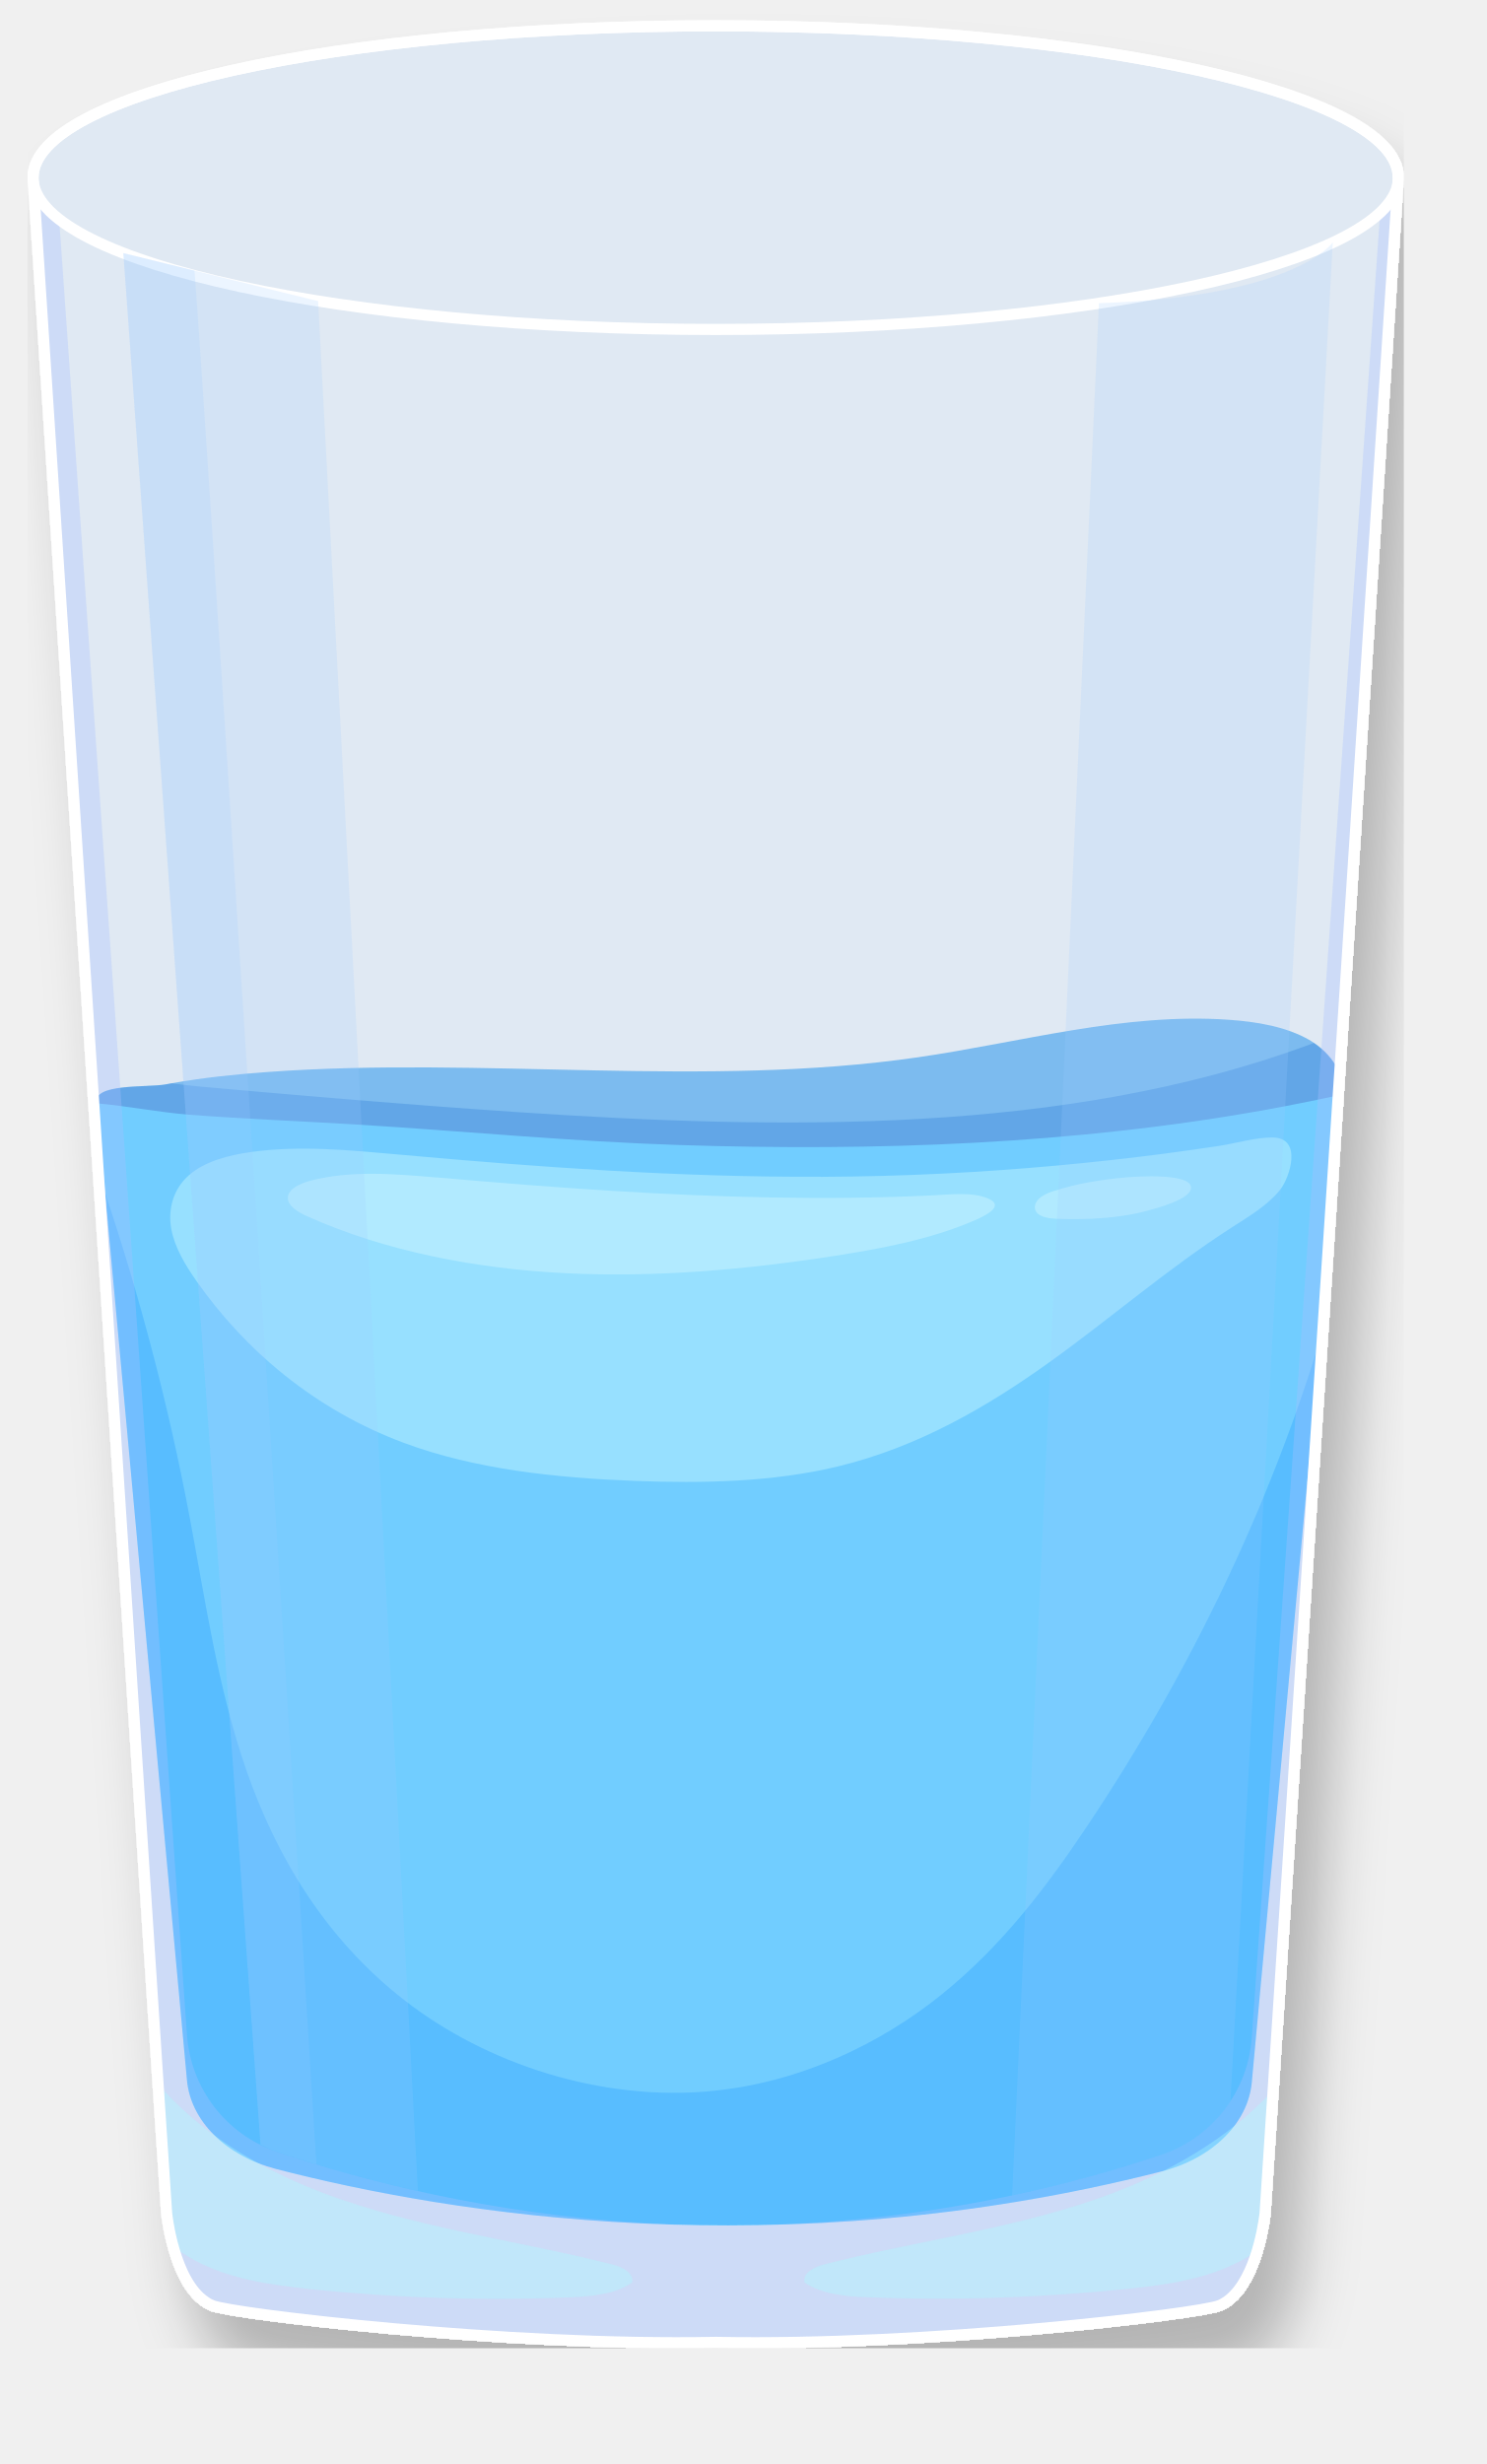
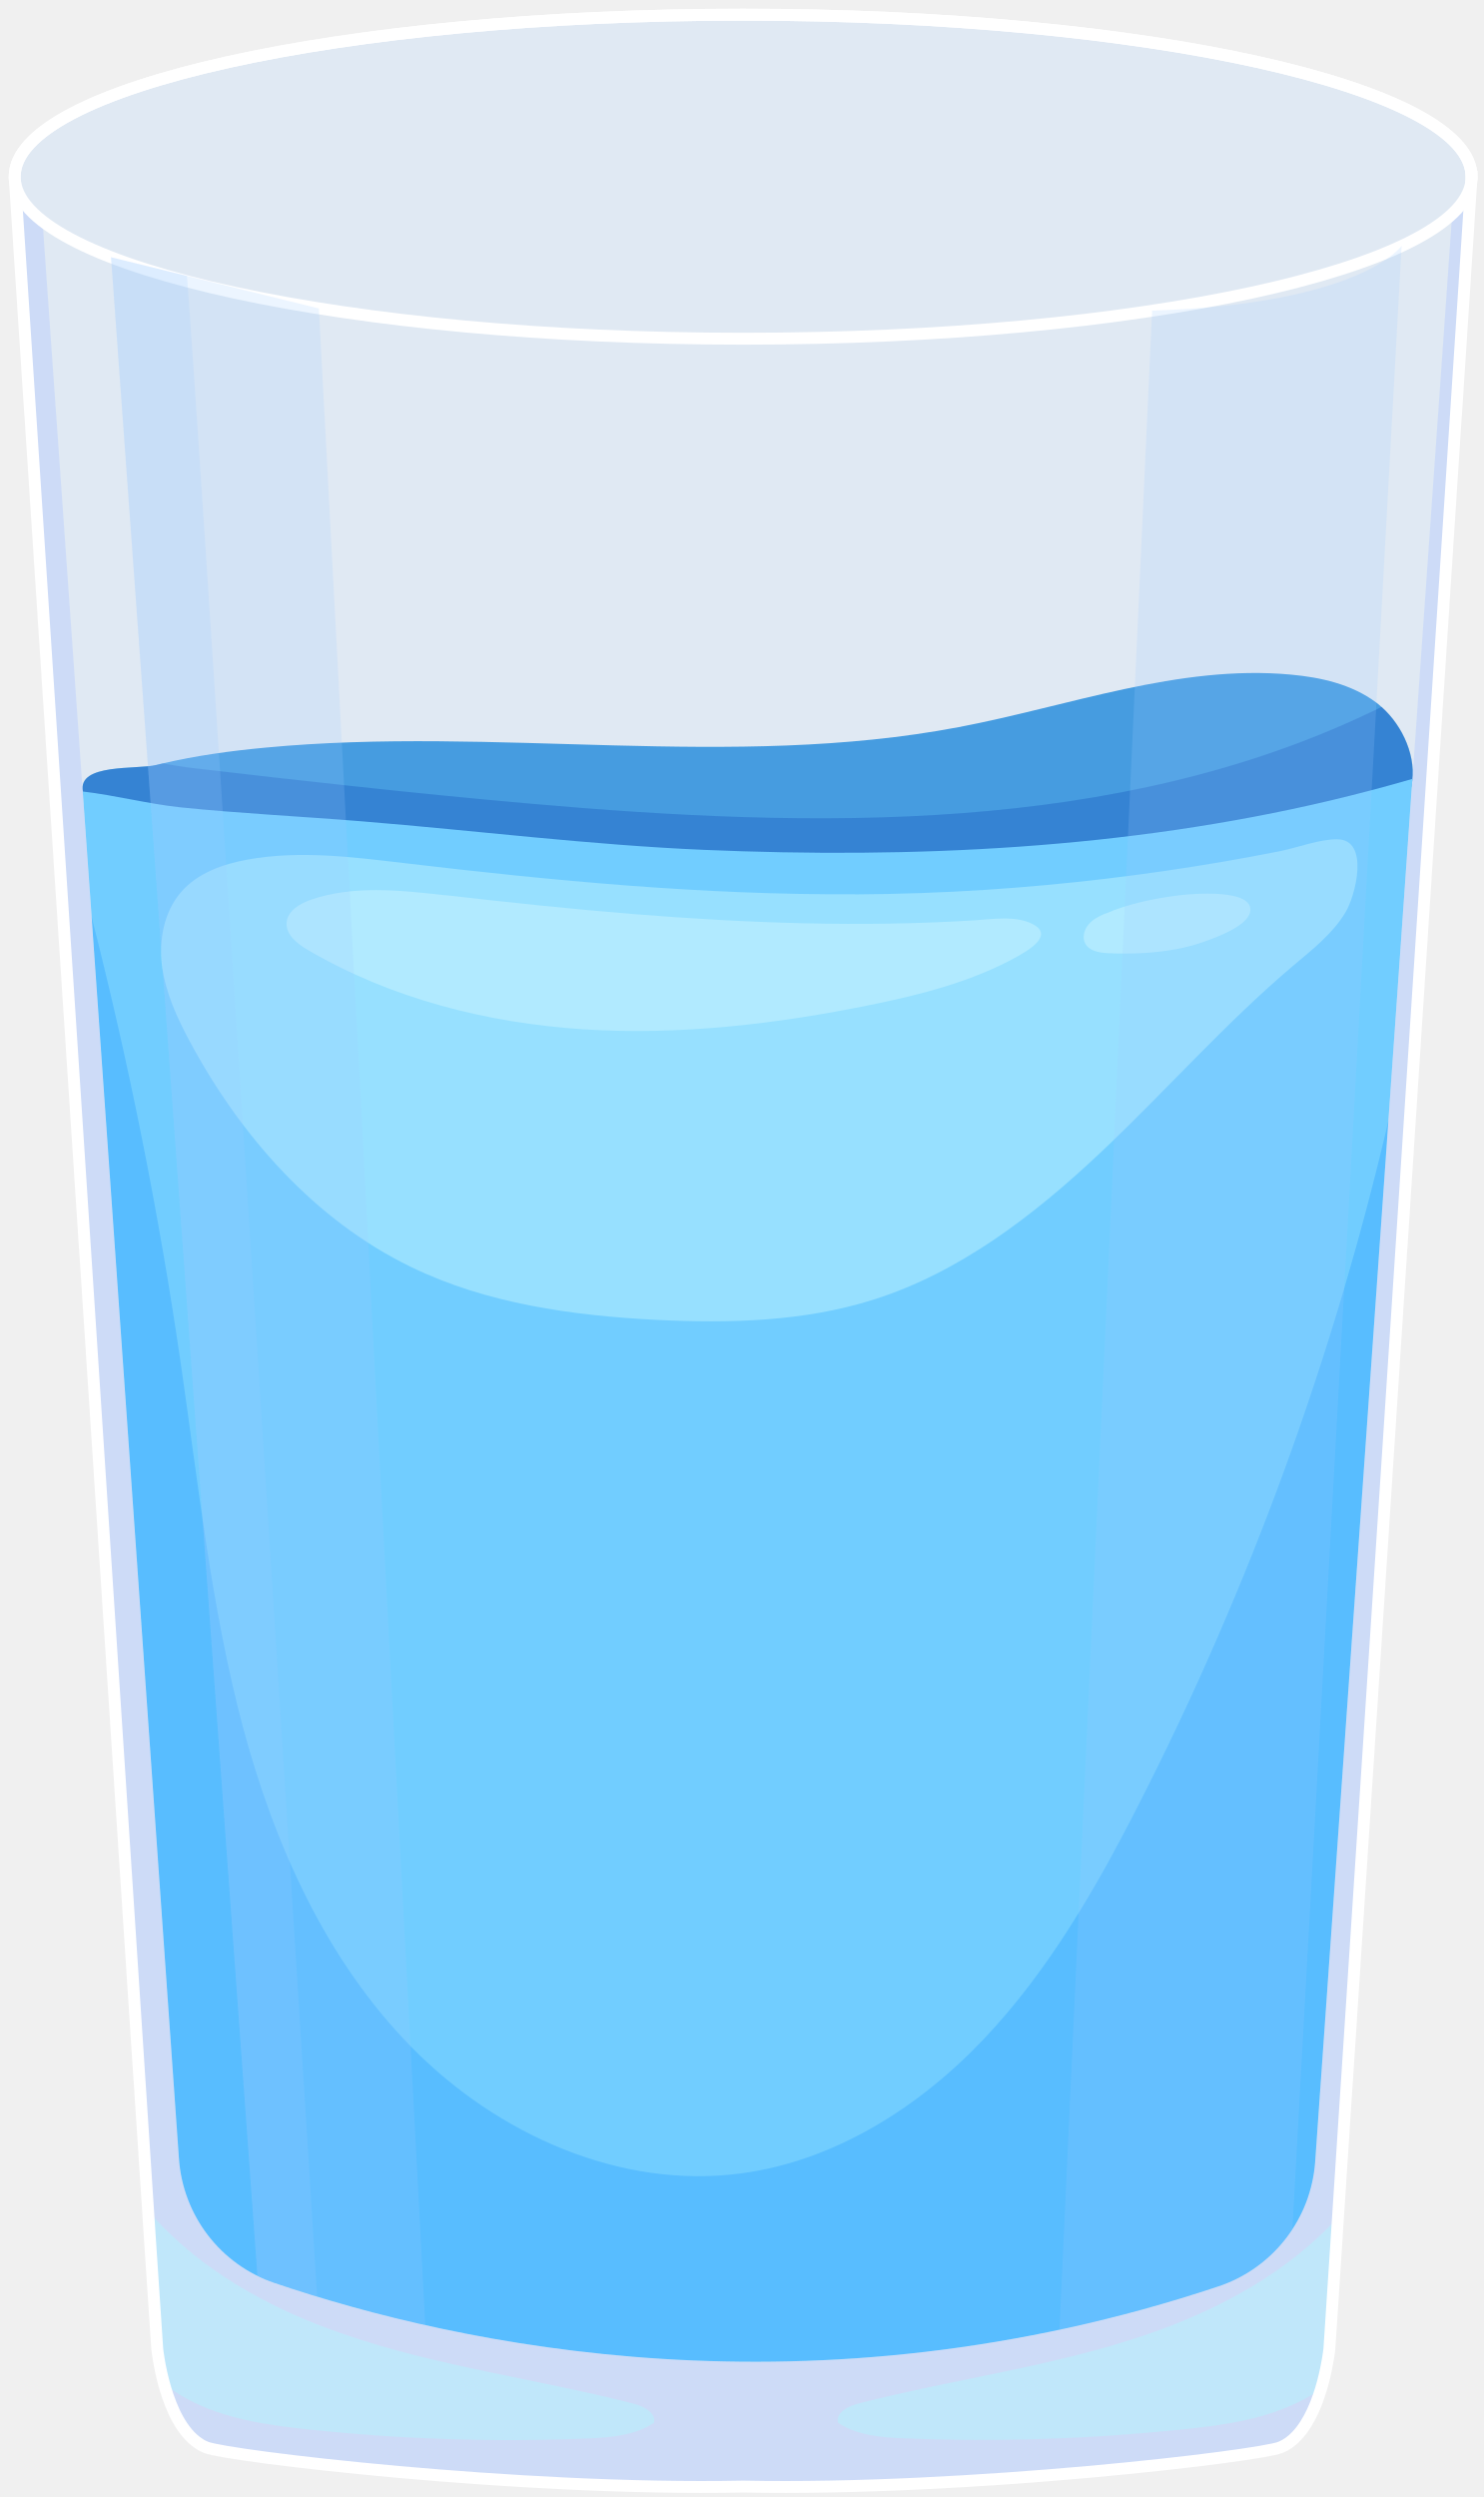
- <svg xmlns="http://www.w3.org/2000/svg" width="108" height="179" viewBox="0 0 108 179" fill="none">
-   <g clip-path="url(#clip0_1_2270)" filter="url(#filter0_d_1_2270)">
-     <path d="M97.513 79.868C97.201 80.994 96.106 81.723 95.011 82.497C92.626 84.172 89.791 85.427 86.907 86.546C66.712 94.382 41.961 95.869 21.335 88.725C17.787 87.493 14.346 85.998 11.423 83.999C10.27 83.211 7.337 81.393 7.044 80.145C6.682 78.681 10.71 79.019 12.02 78.778C12.166 78.748 12.323 78.726 12.469 78.696C14.757 78.29 17.103 78.042 19.439 77.877C35.148 76.735 51.169 79.056 66.682 76.81C74.209 75.721 81.658 73.55 89.283 74.083C91.345 74.226 93.447 74.586 95.109 75.533C95.236 75.608 95.353 75.676 95.47 75.766C96.937 76.757 97.904 78.425 97.504 79.86L97.513 79.868Z" fill="#75B8EB" />
-     <g style="mix-blend-mode:multiply" opacity="0.5">
-       <path d="M97.513 79.868C97.201 80.994 96.106 81.723 95.011 82.497C92.626 84.172 89.791 85.427 86.907 86.546C66.712 94.382 41.961 95.869 21.335 88.725C17.787 87.493 14.346 85.998 11.423 83.999C10.27 83.211 7.337 81.393 7.044 80.145C6.682 78.681 10.71 79.019 12.02 78.778C12.166 78.748 12.323 78.726 12.469 78.696C13.203 78.793 13.936 78.883 14.63 78.944C18.207 79.267 21.775 79.575 25.343 79.868C29.361 80.198 33.378 80.506 37.406 80.777C56.888 82.084 77.357 82.422 95.001 75.939C95.157 75.886 95.314 75.826 95.48 75.758C96.946 76.75 97.914 78.418 97.513 79.853V79.868Z" fill="#75B8EB" />
-     </g>
-     <path d="M97.572 79.499L95.94 97.236L90.954 151.274C90.681 154.263 88.061 156.818 84.356 157.757C56.692 164.796 32.596 160.814 20.065 157.569C16.399 156.615 13.848 154.068 13.584 151.108L7.64 86.659L7.034 80.153C9.244 80.348 11.463 80.792 13.652 80.972C17.777 81.295 21.932 81.445 26.047 81.701C33.809 82.181 41.541 82.925 49.312 83.181C63.594 83.646 78.071 83.135 92.039 80.611C93.897 80.273 95.734 79.905 97.562 79.499H97.572Z" fill="#68CEFF" />
-     <g style="mix-blend-mode:multiply" opacity="0.5">
-       <path d="M95.939 97.236L90.954 151.274C90.68 154.263 88.061 156.818 84.356 157.757C56.692 164.796 32.596 160.814 20.065 157.569C16.399 156.615 13.848 154.068 13.584 151.108L7.64 86.659C10.192 94.299 12.225 102.044 13.711 109.85C14.913 116.153 15.783 122.508 17.924 128.661C20.074 134.806 23.603 140.824 29.439 145.346C35.265 149.869 43.642 152.723 51.853 151.89C58.207 151.243 63.955 148.479 68.383 144.918C72.811 141.357 76.067 137.037 78.989 132.658C86.487 121.442 92.186 109.519 95.939 97.244V97.236Z" fill="#68CEFF" />
-     </g>
-     <g style="mix-blend-mode:screen" opacity="0.5">
-       <path d="M59.615 85.487C49.332 85.532 39.078 84.788 28.863 83.864C25.343 83.549 21.766 83.203 18.276 83.684C16.585 83.917 14.845 84.383 13.721 85.382C12.548 86.418 12.206 87.891 12.44 89.251C12.685 90.61 13.447 91.88 14.297 93.09C17.748 98.01 22.821 102.405 29.381 104.831C34.552 106.747 40.368 107.356 46.106 107.581C51.072 107.769 56.145 107.671 60.886 106.529C66.731 105.117 71.756 102.18 76.243 98.964C80.73 95.749 84.796 92.195 89.498 89.168C90.788 88.342 92.147 87.53 93.017 86.426C93.691 85.585 94.698 82.632 92.44 82.632C91.218 82.632 89.811 83.053 88.608 83.241C87.308 83.436 85.998 83.624 84.689 83.797C79.351 84.495 73.975 84.984 68.579 85.254C65.597 85.404 62.616 85.479 59.625 85.494L59.615 85.487Z" fill="#9CF1FF" />
-     </g>
-     <g style="mix-blend-mode:screen" opacity="0.5">
-       <path d="M31.717 85.54C28.657 85.277 25.47 85.006 22.557 85.772C21.805 85.975 20.974 86.351 20.915 86.959C20.857 87.59 21.648 88.064 22.362 88.379C28.041 90.911 34.581 92.173 41.13 92.496C47.68 92.819 54.268 92.226 60.7 91.226C64.131 90.693 67.592 90.024 70.671 88.717C71.443 88.387 73.154 87.628 71.756 87.049C70.602 86.576 68.99 86.779 67.758 86.839C60.026 87.207 52.274 86.989 44.561 86.516C40.27 86.253 35.989 85.908 31.717 85.532V85.54Z" fill="#9CF1FF" />
-     </g>
-     <g style="mix-blend-mode:screen" opacity="0.5">
-       <path d="M76.643 86.494C76.223 86.629 75.803 86.794 75.51 87.064C75.216 87.335 75.079 87.733 75.294 88.041C75.568 88.432 76.243 88.522 76.819 88.544C77.65 88.575 78.491 88.575 79.332 88.537C80.749 88.469 82.166 88.297 83.496 87.921C84.278 87.703 86.331 87.14 86.526 86.403C86.839 85.164 82.499 85.464 81.697 85.54C79.977 85.705 78.247 85.975 76.643 86.501V86.494Z" fill="#9CF1FF" />
-     </g>
-     <path opacity="0.19" d="M52 1.875C24.61 1.875 2.401 6.811 2.401 12.899C2.401 13.008 2.401 13.116 2.42 13.215L11.58 152.864L12.108 160.795C12.108 160.795 12.606 165.721 14.952 167.238C15.099 167.347 15.265 167.426 15.431 167.495C16.907 168.096 36.721 170.47 52.01 170.165C67.298 170.47 87.122 168.096 88.589 167.495C88.989 167.337 89.341 167.081 89.654 166.756C91.501 164.874 91.922 160.785 91.922 160.785L92.401 153.474L101.58 13.215C101.599 13.106 101.599 12.998 101.599 12.899C101.609 6.811 79.4 1.875 52 1.875Z" fill="#9CCAFF" />
-     <path opacity="0.33" d="M101.521 14.229L92.499 151.819L92.391 153.484L91.912 160.795C91.912 160.795 91.912 160.815 91.912 160.844C91.912 160.864 91.912 160.884 91.912 160.903C91.912 160.933 91.912 160.953 91.912 160.992C91.912 161.021 91.912 161.061 91.893 161.11C91.893 161.14 91.893 161.179 91.873 161.219C91.873 161.278 91.853 161.327 91.844 161.396C91.844 161.435 91.824 161.485 91.824 161.534C91.824 161.603 91.805 161.682 91.785 161.76C91.785 161.81 91.766 161.859 91.766 161.908C91.746 161.997 91.736 162.076 91.707 162.174C91.707 162.204 91.687 162.243 91.687 162.283C91.648 162.48 91.59 162.687 91.541 162.903C91.541 162.962 91.521 163.022 91.502 163.081C91.482 163.179 91.443 163.268 91.414 163.376C91.414 163.406 91.394 163.445 91.384 163.485C91.384 163.524 91.365 163.563 91.355 163.603C91.326 163.701 91.296 163.79 91.257 163.898C91.228 163.977 91.199 164.056 91.169 164.145C91.14 164.243 91.101 164.332 91.062 164.421C91.023 164.509 90.993 164.598 90.954 164.696C90.925 164.785 90.886 164.874 90.847 164.962L90.7 165.248C90.661 165.327 90.632 165.396 90.593 165.485C90.504 165.652 90.407 165.81 90.309 165.967C90.29 165.997 90.27 166.027 90.25 166.056C90.162 166.184 90.065 166.312 89.977 166.421C89.938 166.47 89.898 166.519 89.859 166.559C89.791 166.628 89.742 166.706 89.674 166.765V166.746C89.361 167.061 89.019 167.337 88.608 167.495C87.142 168.096 67.318 170.47 52.029 170.165C36.741 170.47 16.927 168.096 15.451 167.495C14.991 167.307 14.591 166.982 14.248 166.588C14.229 166.568 14.19 166.529 14.17 166.509C14.082 166.401 14.004 166.283 13.916 166.174C13.887 166.125 13.857 166.086 13.828 166.046C13.75 165.938 13.681 165.81 13.603 165.692C13.584 165.632 13.545 165.583 13.515 165.544C13.457 165.426 13.388 165.297 13.329 165.179C13.31 165.12 13.281 165.071 13.251 165.012C13.193 164.884 13.144 164.756 13.095 164.627C13.075 164.568 13.046 164.519 13.027 164.46L12.88 164.076C12.86 164.017 12.841 163.958 12.821 163.898C12.772 163.77 12.733 163.642 12.704 163.524C12.684 163.465 12.665 163.406 12.645 163.347C12.626 163.288 12.616 163.228 12.596 163.169C12.577 163.1 12.557 163.031 12.547 162.982C12.528 162.933 12.518 162.874 12.499 162.824C12.479 162.706 12.44 162.588 12.421 162.48C12.421 162.43 12.401 162.381 12.391 162.332C12.372 162.223 12.342 162.115 12.332 162.017C12.313 161.967 12.313 161.928 12.303 161.889C12.284 161.79 12.274 161.701 12.254 161.613C12.254 161.573 12.235 161.544 12.235 161.504C12.215 161.425 12.205 161.347 12.196 161.278C12.196 161.238 12.196 161.219 12.176 161.179C12.176 161.12 12.156 161.061 12.156 161.012C12.156 160.982 12.156 160.962 12.156 160.933C12.156 160.913 12.156 160.874 12.156 160.854C12.156 160.815 12.156 160.795 12.156 160.795L11.629 152.864L11.531 151.396L2.44 13.589C2.587 14.052 2.802 14.495 3.095 14.89C3.124 14.919 3.154 14.959 3.193 14.998L3.212 15.018C3.466 15.294 3.73 15.55 3.984 15.826C3.984 15.826 3.984 15.826 4.004 15.845C4.004 15.845 4.024 15.845 4.024 15.865C4.043 15.865 4.16 15.944 4.307 16.042L13.584 147.819C13.857 151.701 16.409 155.041 20.065 156.292C32.596 160.549 56.692 165.77 84.356 156.539C88.061 155.307 90.671 151.957 90.954 148.036L100.299 15.185C100.661 14.978 101.013 14.742 101.306 14.427C101.375 14.367 101.453 14.299 101.521 14.239V14.229Z" fill="#A7C0FF" />
-     <path opacity="0.33" d="M45.92 165.829C44.6 166.706 42.948 166.825 41.374 166.894C35.06 167.15 28.725 166.943 22.44 166.283C19.586 165.977 16.663 165.563 14.131 164.194C13.584 163.898 13.066 163.554 12.567 163.179C12.547 163.11 12.528 163.041 12.518 162.992C12.499 162.943 12.489 162.884 12.469 162.834C12.45 162.716 12.411 162.598 12.391 162.489C12.391 162.44 12.372 162.391 12.362 162.342C12.342 162.233 12.313 162.125 12.303 162.026C12.284 161.977 12.284 161.938 12.274 161.898C12.254 161.8 12.245 161.711 12.225 161.622C12.225 161.583 12.205 161.554 12.205 161.514C12.186 161.435 12.176 161.356 12.166 161.287C12.166 161.248 12.166 161.228 12.147 161.189C12.147 161.13 12.127 161.071 12.127 161.021C12.127 160.992 12.127 160.972 12.127 160.943C12.127 160.923 12.127 160.884 12.127 160.864C12.127 160.824 12.127 160.805 12.127 160.805L11.599 152.873L11.502 151.405C11.844 151.809 12.196 152.194 12.577 152.568C15.959 155.957 20.319 158.253 24.806 159.79C31.218 161.997 38.012 162.844 44.581 164.529C45.255 164.706 46.086 165.15 45.93 165.829H45.92Z" fill="#A7FFFF" />
-     <path opacity="0.33" d="M92.499 151.819L92.391 153.484L91.912 160.795C91.912 160.795 91.912 160.815 91.912 160.844C91.912 160.864 91.912 160.884 91.912 160.903C91.912 160.933 91.912 160.953 91.912 160.992C91.912 161.021 91.912 161.061 91.893 161.11C91.893 161.14 91.893 161.179 91.873 161.219C91.873 161.278 91.853 161.327 91.844 161.396C91.844 161.435 91.824 161.485 91.824 161.534C91.824 161.603 91.805 161.682 91.785 161.76C91.785 161.81 91.766 161.859 91.766 161.908C91.746 161.997 91.736 162.076 91.707 162.174C91.707 162.204 91.687 162.243 91.687 162.283C91.648 162.48 91.59 162.687 91.541 162.903C91.541 162.962 91.521 163.022 91.502 163.081C91.482 163.179 91.443 163.268 91.414 163.376C91.414 163.406 91.394 163.445 91.384 163.485C91.023 163.741 90.651 163.977 90.26 164.184C87.728 165.563 84.806 165.977 81.951 166.273C75.666 166.923 69.332 167.14 63.007 166.884C61.433 166.825 59.781 166.697 58.462 165.82C58.295 165.14 59.136 164.696 59.81 164.519C66.379 162.834 73.173 161.987 79.586 159.78C84.063 158.233 88.422 155.947 91.814 152.558C92.049 152.322 92.293 152.075 92.518 151.819H92.499Z" fill="#A7FFFF" />
-     <path d="M101.609 12.899C101.609 13.008 101.609 13.116 101.59 13.215C100.837 19.156 78.931 23.934 52.01 23.934C25.089 23.934 3.173 19.166 2.42 13.215C2.401 13.106 2.401 12.998 2.401 12.899C2.401 6.811 24.61 1.875 52 1.875C79.39 1.875 101.599 6.811 101.599 12.899H101.609Z" stroke="white" stroke-width="0.81" stroke-miterlimit="10" />
-     <path d="M52 1.875C24.61 1.875 2.401 6.811 2.401 12.899C2.401 13.008 2.401 13.116 2.42 13.215L11.58 152.864L12.108 160.795C12.108 160.795 12.606 165.721 14.952 167.238C15.099 167.347 15.265 167.426 15.431 167.495C16.907 168.096 36.721 170.47 52.01 170.165C67.298 170.47 87.122 168.096 88.589 167.495C88.989 167.337 89.341 167.081 89.654 166.756C91.502 164.874 91.922 160.785 91.922 160.785L92.401 153.474L101.58 13.215C101.599 13.106 101.599 12.998 101.599 12.899C101.609 6.811 79.4 1.875 52 1.875Z" stroke="white" stroke-width="0.81" stroke-miterlimit="10" />
-     <path opacity="0.19" d="M96.839 17.619L89.4 152.647C88.227 154.44 86.467 155.829 84.356 156.529C80.69 157.75 77.073 158.726 73.545 159.475L79.85 22.023C94.16 21.56 96.839 17.609 96.839 17.609V17.619Z" fill="#9CCAFF" />
-     <path opacity="0.19" d="M30.358 159.159C27.65 158.549 25.187 157.888 22.987 157.218C21.961 156.903 20.983 156.598 20.074 156.282C19.674 156.145 19.302 155.987 18.931 155.8L8.96 18.387L14.131 19.658L23.114 21.875L30.358 159.169V159.159Z" fill="#9CCAFF" />
-     <path opacity="0.19" d="M22.987 157.218C21.961 156.903 20.983 156.598 20.074 156.282C19.674 156.145 19.302 155.987 18.931 155.8L8.96 18.387L14.131 19.658C14.61 24.851 20.847 122.587 22.987 157.218Z" fill="#9CCAFF" />
+ <svg xmlns="http://www.w3.org/2000/svg" width="101" height="170" viewBox="0 0 101 170" fill="none">
+   <path d="M96.112 53.514C95.8 54.992 94.705 55.947 93.61 56.962C91.225 59.159 88.39 60.804 85.506 62.273C65.311 72.549 40.56 74.499 19.934 65.13C16.386 63.514 12.945 61.553 10.023 58.932C8.869 57.898 5.936 55.514 5.643 53.878C5.282 51.957 9.309 52.4 10.619 52.085C10.765 52.046 10.922 52.016 11.068 51.977C13.356 51.445 15.702 51.12 18.038 50.903C33.747 49.405 49.768 52.45 65.281 49.504C72.808 48.075 80.257 45.228 87.882 45.927C89.944 46.114 92.046 46.587 93.708 47.829C93.835 47.927 93.952 48.016 94.069 48.134C95.536 49.435 96.503 51.622 96.103 53.504L96.112 53.514Z" fill="#3291D9" />
+   <g style="mix-blend-mode:multiply" opacity="0.5">
+     <path d="M96.112 53.514C95.8 54.992 94.705 55.947 93.61 56.962C91.225 59.159 88.39 60.804 85.506 62.273C65.311 72.549 40.56 74.499 19.934 65.13C16.386 63.514 12.945 61.553 10.023 58.932C8.869 57.898 5.936 55.514 5.643 53.878C5.282 51.957 9.309 52.4 10.619 52.085C10.765 52.046 10.922 52.016 11.068 51.977C11.802 52.105 12.535 52.223 13.229 52.302C16.806 52.725 20.374 53.129 23.942 53.514C27.96 53.947 31.977 54.351 36.005 54.706C55.487 56.42 75.956 56.864 93.6 48.361C93.757 48.292 93.913 48.213 94.079 48.124C95.545 49.425 96.513 51.612 96.112 53.494V53.514Z" fill="#3291D9" />
  </g>
-   <defs>
-     <filter id="filter0_d_1_2270" x="0" y="0" width="108" height="178.588" filterUnits="userSpaceOnUse" color-interpolation-filters="sRGB">
-       <feFlood flood-opacity="0" result="BackgroundImageFix" />
-       <feColorMatrix in="SourceAlpha" type="matrix" values="0 0 0 0 0 0 0 0 0 0 0 0 0 0 0 0 0 0 127 0" result="hardAlpha" />
-       <feOffset dx="2" dy="4" />
-       <feGaussianBlur stdDeviation="2" />
-       <feComposite in2="hardAlpha" operator="out" />
-       <feColorMatrix type="matrix" values="0 0 0 0 0 0 0 0 0 0 0 0 0 0 0 0 0 0 0.25 0" />
-       <feBlend mode="normal" in2="BackgroundImageFix" result="effect1_dropShadow_1_2270" />
-       <feBlend mode="normal" in="SourceGraphic" in2="effect1_dropShadow_1_2270" result="shape" />
-     </filter>
-     <clipPath id="clip0_1_2270">
-       <rect width="100" height="170.588" fill="white" transform="translate(2)" />
-     </clipPath>
-   </defs>
+   <path d="M96.171 53.031L94.539 76.293L89.553 147.161C89.28 151.083 86.66 154.433 82.955 155.664C55.291 164.896 31.195 159.674 18.664 155.418C14.998 154.166 12.447 150.826 12.183 146.945L6.239 62.42L5.633 53.888C7.843 54.144 10.062 54.725 12.251 54.962C16.376 55.386 20.531 55.583 24.646 55.918C32.408 56.548 40.14 57.524 47.911 57.859C62.193 58.469 76.67 57.8 90.638 54.489C92.496 54.046 94.333 53.563 96.161 53.031H96.171Z" fill="#68CEFF" />
+   <g style="mix-blend-mode:multiply" opacity="0.5">
+     <path d="M94.539 76.293L89.553 147.161C89.279 151.083 86.66 154.433 82.955 155.664C55.291 164.896 31.195 159.674 18.664 155.418C14.998 154.166 12.447 150.826 12.183 146.945L6.239 62.42C8.791 72.44 10.824 82.598 12.31 92.835C13.512 101.101 14.382 109.436 16.523 117.505C18.674 125.565 22.202 133.457 28.038 139.388C33.864 145.319 42.241 149.063 50.453 147.969C56.806 147.122 62.554 143.496 66.982 138.826C71.41 134.156 74.666 128.491 77.588 122.747C85.086 108.037 90.785 92.401 94.539 76.302V76.293Z" fill="#68CEFF" />
+   </g>
+   <g style="mix-blend-mode:screen" opacity="0.5">
+     <path d="M58.214 60.883C47.931 60.942 37.676 59.967 27.461 58.755C23.942 58.341 20.365 57.888 16.875 58.519C15.184 58.824 13.444 59.435 12.32 60.745C11.147 62.105 10.805 64.036 11.039 65.819C11.284 67.603 12.046 69.268 12.896 70.854C16.347 77.307 21.42 83.071 27.98 86.253C33.151 88.766 38.967 89.564 44.705 89.859C49.671 90.106 54.744 89.978 59.485 88.48C65.33 86.628 70.355 82.775 74.842 78.559C79.328 74.342 83.395 69.682 88.097 65.711C89.387 64.627 90.746 63.563 91.616 62.115C92.29 61.011 93.297 57.139 91.039 57.139C89.817 57.139 88.409 57.691 87.207 57.937C85.907 58.194 84.597 58.44 83.287 58.666C77.95 59.583 72.574 60.223 67.178 60.578C64.197 60.775 61.215 60.873 58.224 60.893L58.214 60.883Z" fill="#9CF1FF" />
+   </g>
+   <g style="mix-blend-mode:screen" opacity="0.5">
+     <path d="M30.316 60.952C27.256 60.607 24.069 60.253 21.156 61.258C20.404 61.524 19.573 62.016 19.514 62.814C19.456 63.642 20.247 64.263 20.961 64.677C26.64 67.997 33.18 69.652 39.729 70.076C46.279 70.499 52.867 69.721 59.299 68.411C62.73 67.711 66.191 66.834 69.27 65.12C70.042 64.686 71.753 63.691 70.355 62.933C69.201 62.312 67.588 62.578 66.357 62.657C58.625 63.139 50.873 62.854 43.16 62.233C38.869 61.888 34.587 61.435 30.316 60.942V60.952Z" fill="#9CF1FF" />
+   </g>
+   <g style="mix-blend-mode:screen" opacity="0.5">
+     <path d="M75.242 62.203C74.822 62.381 74.402 62.598 74.109 62.952C73.815 63.307 73.678 63.829 73.894 64.233C74.167 64.746 74.842 64.864 75.418 64.893C76.249 64.933 77.09 64.933 77.931 64.883C79.348 64.795 80.765 64.568 82.095 64.076C82.877 63.79 84.93 63.051 85.125 62.085C85.438 60.46 81.098 60.854 80.296 60.952C78.576 61.169 76.846 61.524 75.242 62.213V62.203Z" fill="#9CF1FF" />
+   </g>
+   <path opacity="0.19" d="M50.599 1C23.209 1 1 5.936 1 12.025C1 12.133 1 12.242 1.02 12.34L10.179 151.989L10.707 159.92C10.707 159.92 11.205 164.847 13.551 166.364C13.698 166.472 13.864 166.551 14.03 166.62C15.506 167.221 35.321 169.595 50.609 169.29C65.897 169.595 85.721 167.221 87.188 166.62C87.588 166.462 87.94 166.206 88.253 165.881C90.101 163.999 90.521 159.91 90.521 159.91L91 152.6L100.179 12.34C100.198 12.232 100.198 12.123 100.198 12.025C100.208 5.936 77.999 1 50.599 1Z" fill="#9CCAFF" />
+   <path opacity="0.33" d="M100.12 13.355L91.098 150.945L90.99 152.61L90.511 159.92C90.511 159.92 90.511 159.94 90.511 159.97C90.511 159.989 90.511 160.009 90.511 160.029C90.511 160.058 90.511 160.078 90.511 160.117C90.511 160.147 90.511 160.186 90.492 160.236C90.492 160.265 90.492 160.305 90.472 160.344C90.472 160.403 90.453 160.452 90.443 160.521C90.443 160.561 90.423 160.61 90.423 160.659C90.423 160.728 90.404 160.807 90.384 160.886C90.384 160.935 90.365 160.984 90.365 161.034C90.345 161.122 90.335 161.201 90.306 161.3C90.306 161.329 90.286 161.369 90.286 161.408C90.247 161.605 90.189 161.812 90.14 162.029C90.14 162.088 90.12 162.147 90.101 162.206C90.081 162.305 90.042 162.393 90.013 162.502C90.013 162.531 89.993 162.571 89.983 162.61C89.983 162.65 89.964 162.689 89.954 162.728C89.925 162.827 89.895 162.916 89.856 163.024C89.827 163.103 89.798 163.182 89.768 163.27C89.739 163.369 89.7 163.457 89.661 163.546C89.622 163.635 89.592 163.723 89.553 163.822C89.524 163.911 89.485 163.999 89.446 164.088L89.299 164.374C89.26 164.452 89.231 164.521 89.192 164.61C89.104 164.778 89.006 164.935 88.908 165.093C88.888 165.122 88.869 165.152 88.85 165.182C88.761 165.31 88.664 165.438 88.576 165.546C88.537 165.595 88.498 165.645 88.458 165.684C88.39 165.753 88.341 165.832 88.273 165.891V165.871C87.96 166.187 87.618 166.462 87.207 166.62C85.741 167.221 65.917 169.595 50.629 169.29C35.34 169.595 15.526 167.221 14.05 166.62C13.59 166.433 13.19 166.108 12.848 165.714C12.828 165.694 12.789 165.654 12.769 165.635C12.681 165.526 12.603 165.408 12.515 165.3C12.486 165.251 12.457 165.211 12.427 165.172C12.349 165.063 12.28 164.935 12.202 164.817C12.183 164.758 12.144 164.709 12.114 164.669C12.056 164.551 11.987 164.423 11.929 164.305C11.909 164.246 11.88 164.196 11.85 164.137C11.792 164.009 11.743 163.881 11.694 163.753C11.675 163.694 11.645 163.645 11.626 163.585L11.479 163.201C11.459 163.142 11.44 163.083 11.42 163.024C11.371 162.896 11.332 162.768 11.303 162.649C11.284 162.59 11.264 162.531 11.244 162.472C11.225 162.413 11.215 162.354 11.195 162.295C11.176 162.226 11.156 162.157 11.147 162.108C11.127 162.058 11.117 161.999 11.098 161.95C11.078 161.832 11.039 161.714 11.02 161.605C11.02 161.556 11 161.507 10.99 161.457C10.971 161.349 10.941 161.241 10.932 161.142C10.912 161.093 10.912 161.053 10.902 161.014C10.883 160.915 10.873 160.827 10.853 160.738C10.853 160.699 10.834 160.669 10.834 160.63C10.814 160.551 10.805 160.472 10.795 160.403C10.795 160.364 10.795 160.344 10.775 160.305C10.775 160.245 10.756 160.186 10.756 160.137C10.756 160.108 10.756 160.088 10.756 160.058C10.756 160.039 10.756 159.999 10.756 159.979C10.756 159.94 10.756 159.92 10.756 159.92L10.228 151.989L10.13 150.521L1.039 12.715C1.186 13.178 1.401 13.621 1.694 14.015C1.723 14.045 1.753 14.084 1.792 14.123L1.811 14.143C2.065 14.419 2.329 14.675 2.584 14.951C2.584 14.951 2.584 14.951 2.603 14.971C2.603 14.971 2.623 14.971 2.623 14.991C2.642 14.991 2.76 15.069 2.906 15.168L12.183 146.945C12.457 150.827 15.008 154.167 18.664 155.418C31.195 159.674 55.291 164.896 82.955 155.664C86.66 154.433 89.27 151.083 89.553 147.161L98.898 14.311C99.26 14.104 99.612 13.867 99.905 13.552C99.974 13.493 100.052 13.424 100.12 13.365V13.355Z" fill="#A7C0FF" />
+   <path opacity="0.33" d="M44.519 164.955C43.199 165.832 41.547 165.95 39.974 166.019C33.659 166.275 27.325 166.068 21.039 165.408C18.185 165.103 15.262 164.689 12.73 163.319C12.183 163.024 11.665 162.679 11.166 162.305C11.147 162.236 11.127 162.167 11.117 162.117C11.098 162.068 11.088 162.009 11.068 161.96C11.049 161.842 11.01 161.723 10.99 161.615C10.99 161.566 10.971 161.516 10.961 161.467C10.941 161.359 10.912 161.25 10.902 161.152C10.883 161.103 10.883 161.063 10.873 161.024C10.853 160.925 10.844 160.837 10.824 160.748C10.824 160.709 10.805 160.679 10.805 160.64C10.785 160.561 10.775 160.482 10.765 160.413C10.765 160.374 10.765 160.354 10.746 160.314C10.746 160.255 10.726 160.196 10.726 160.147C10.726 160.117 10.726 160.098 10.726 160.068C10.726 160.048 10.726 160.009 10.726 159.989C10.726 159.95 10.726 159.93 10.726 159.93L10.198 151.999L10.101 150.531C10.443 150.935 10.795 151.319 11.176 151.694C14.558 155.083 18.918 157.378 23.405 158.915C29.817 161.122 36.611 161.97 43.18 163.654C43.854 163.832 44.685 164.275 44.529 164.955H44.519Z" fill="#A7FFFF" />
+   <path opacity="0.33" d="M91.098 150.945L90.99 152.61L90.511 159.92C90.511 159.92 90.511 159.94 90.511 159.97C90.511 159.989 90.511 160.009 90.511 160.029C90.511 160.058 90.511 160.078 90.511 160.117C90.511 160.147 90.511 160.186 90.492 160.236C90.492 160.265 90.492 160.305 90.472 160.344C90.472 160.403 90.453 160.452 90.443 160.521C90.443 160.561 90.423 160.61 90.423 160.659C90.423 160.728 90.404 160.807 90.384 160.886C90.384 160.935 90.365 160.984 90.365 161.034C90.345 161.122 90.335 161.201 90.306 161.3C90.306 161.329 90.286 161.369 90.286 161.408C90.247 161.605 90.189 161.812 90.14 162.029C90.14 162.088 90.12 162.147 90.101 162.206C90.081 162.305 90.042 162.393 90.013 162.502C90.013 162.531 89.993 162.571 89.983 162.61C89.622 162.866 89.25 163.103 88.859 163.31C86.328 164.689 83.405 165.103 80.55 165.398C74.265 166.049 67.931 166.265 61.606 166.009C60.032 165.95 58.38 165.822 57.061 164.945C56.894 164.265 57.735 163.822 58.41 163.645C64.978 161.96 71.772 161.113 78.185 158.906C82.662 157.359 87.022 155.073 90.413 151.684C90.648 151.447 90.892 151.201 91.117 150.945H91.098Z" fill="#A7FFFF" />
+   <path d="M100.208 12.025C100.208 12.133 100.208 12.242 100.189 12.34C99.436 18.281 77.53 23.06 50.609 23.06C23.688 23.06 1.772 18.291 1.02 12.34C1 12.232 1 12.123 1 12.025C1 5.936 23.209 1 50.599 1C77.989 1 100.198 5.936 100.198 12.025H100.208Z" stroke="white" stroke-width="0.81" stroke-miterlimit="10" />
+   <path d="M50.599 1C23.209 1 1 5.936 1 12.025C1 12.133 1 12.242 1.02 12.34L10.179 151.989L10.707 159.92C10.707 159.92 11.205 164.847 13.551 166.364C13.698 166.472 13.864 166.551 14.03 166.62C15.506 167.221 35.321 169.595 50.609 169.29C65.897 169.595 85.721 167.221 87.188 166.62C87.588 166.462 87.94 166.206 88.253 165.881C90.101 163.999 90.521 159.91 90.521 159.91L91 152.6L100.179 12.34C100.198 12.232 100.198 12.123 100.198 12.025C100.208 5.936 77.999 1 50.599 1Z" stroke="white" stroke-width="0.81" stroke-miterlimit="10" />
+   <path opacity="0.19" d="M95.438 16.744L87.999 151.772C86.826 153.566 85.067 154.955 82.955 155.654C79.289 156.876 75.672 157.851 72.144 158.6L78.449 21.148C92.76 20.685 95.438 16.734 95.438 16.734V16.744Z" fill="#9CCAFF" />
+   <path opacity="0.19" d="M28.957 158.285C26.249 157.674 23.786 157.014 21.587 156.344C20.56 156.029 19.583 155.723 18.674 155.408C18.273 155.27 17.901 155.112 17.53 154.925L7.559 17.513L12.73 18.784L21.714 21L28.957 158.295V158.285Z" fill="#9CCAFF" />
+   <path opacity="0.19" d="M21.587 156.344C20.56 156.029 19.583 155.723 18.674 155.408C18.273 155.27 17.901 155.112 17.53 154.925L7.559 17.513L12.73 18.784C13.209 23.976 19.446 121.712 21.587 156.344Z" fill="#9CCAFF" />
</svg>
